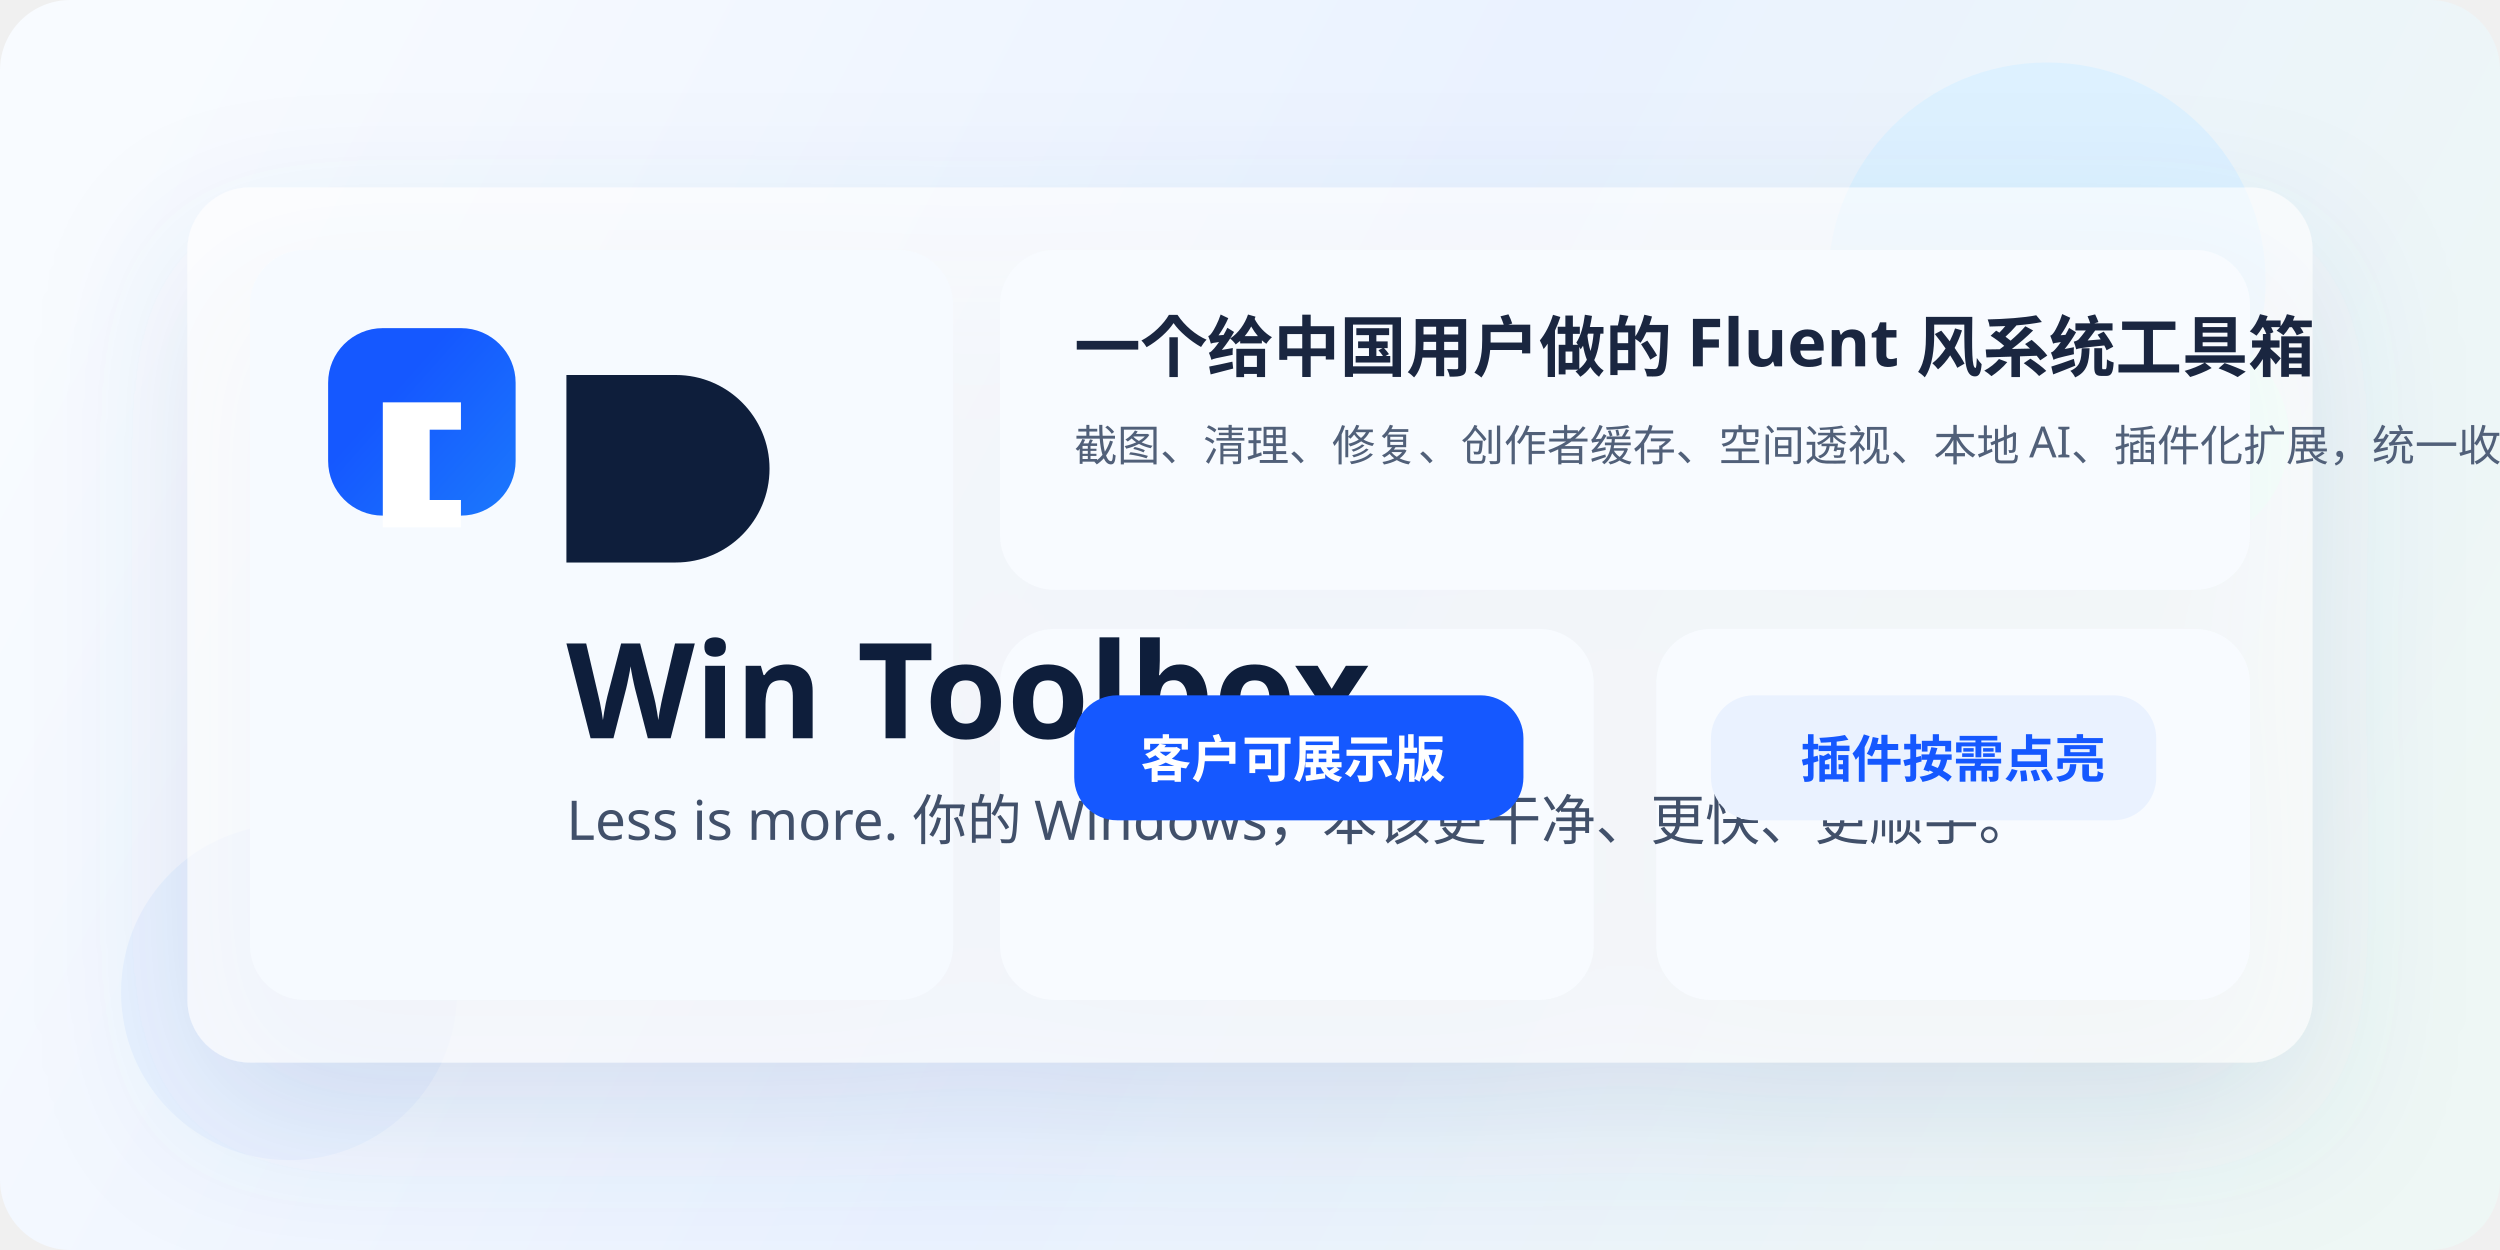
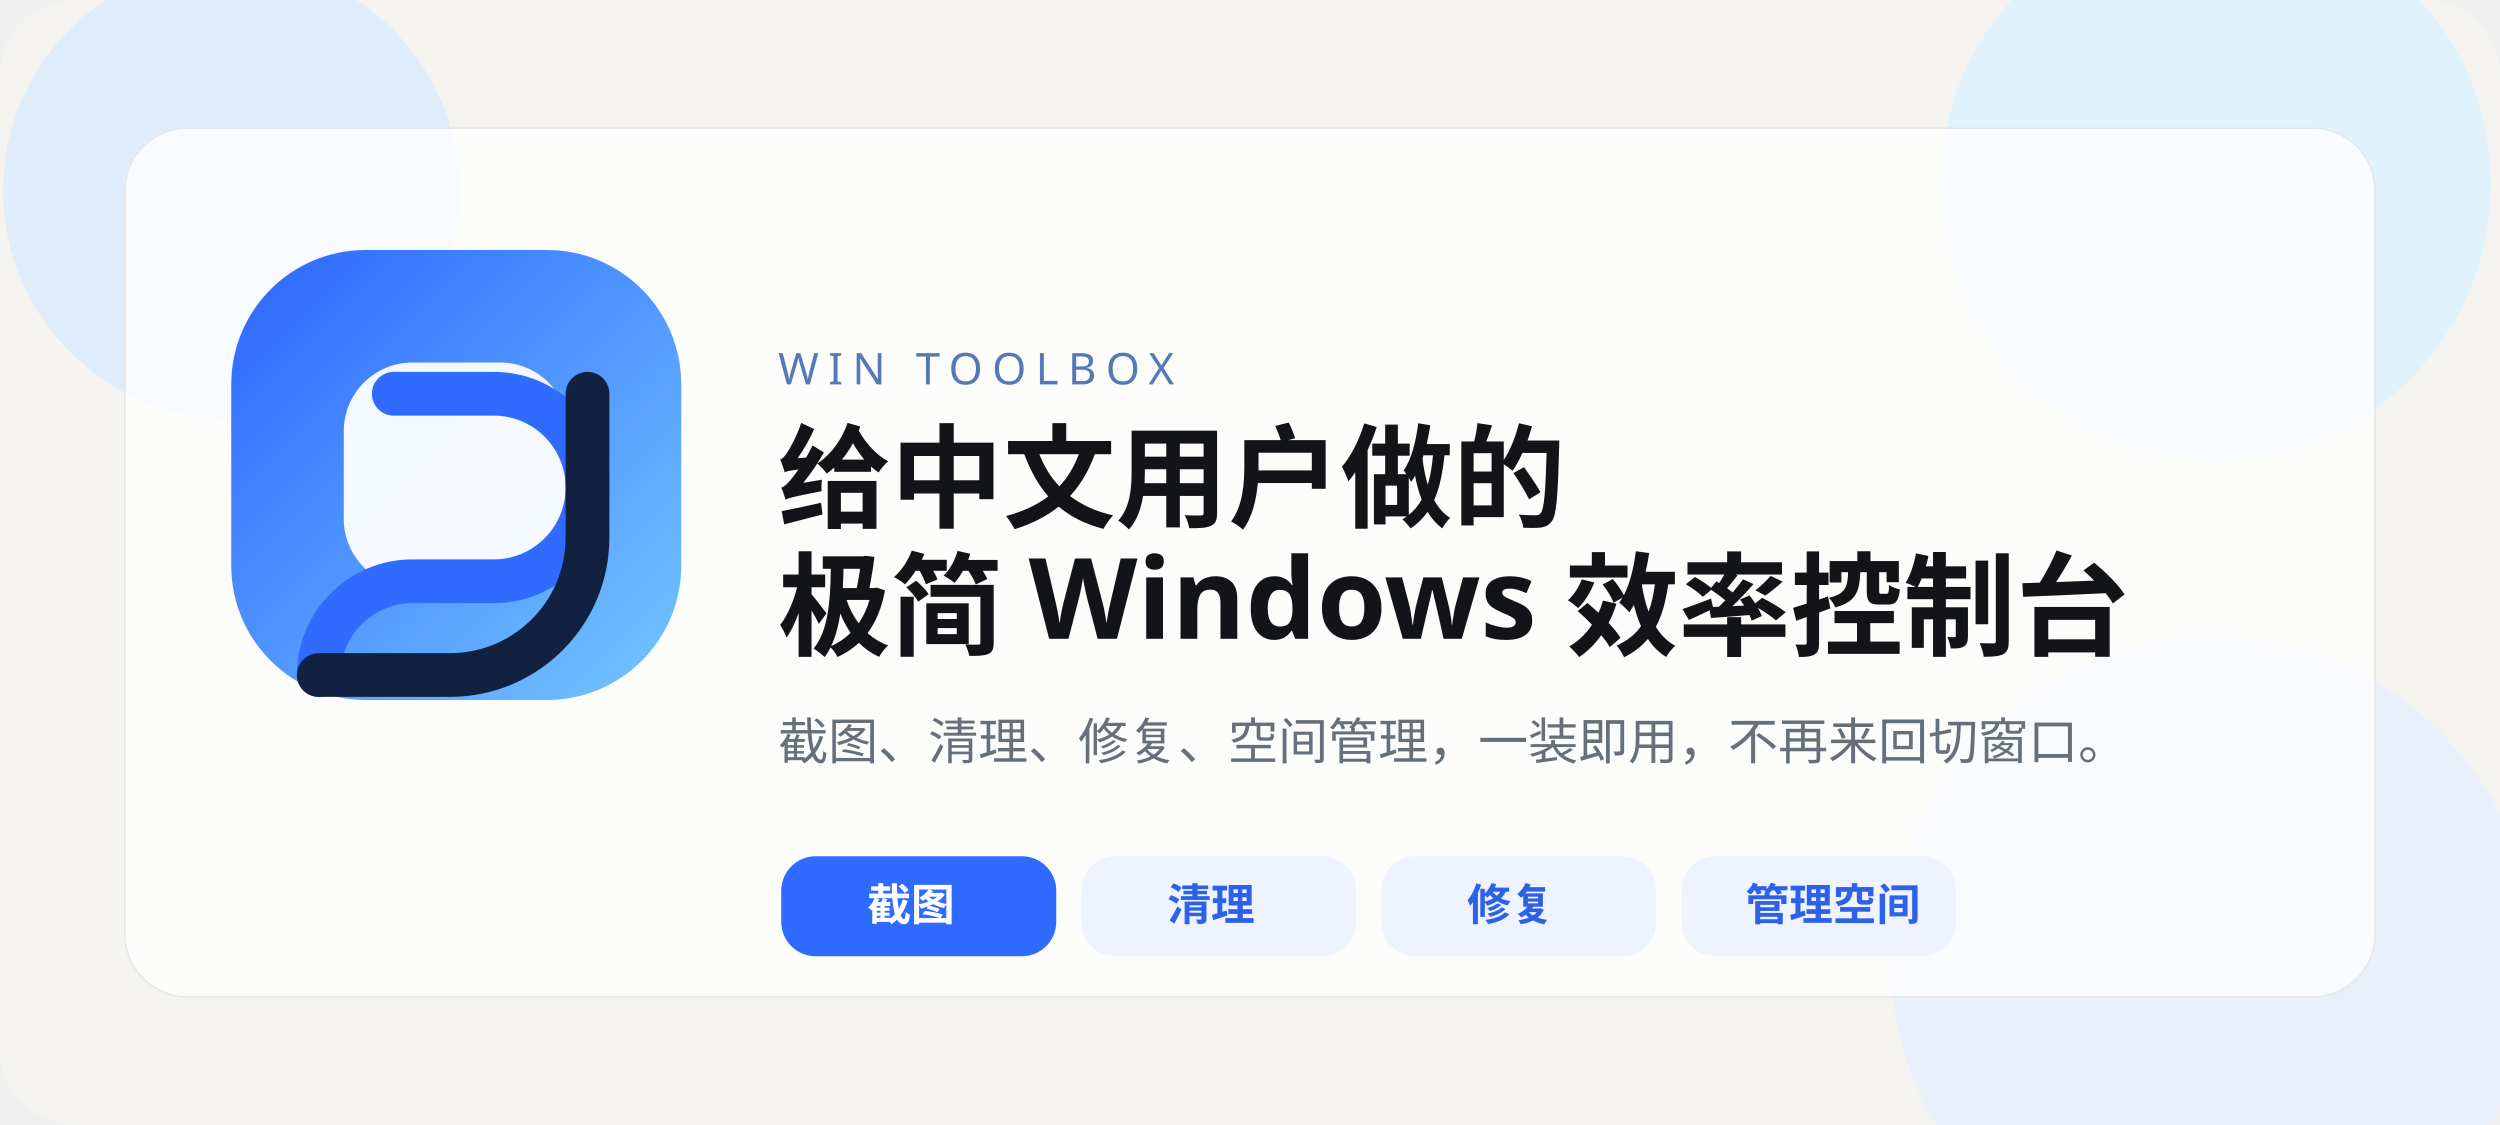
- <svg xmlns="http://www.w3.org/2000/svg" width="1280" height="640" viewBox="0 0 1280 640" fill="none">
+ <svg xmlns="http://www.w3.org/2000/svg" width="1600" height="720" viewBox="0 0 1600 720" fill="none">
+   <rect width="1600" height="720" rx="48" fill="#F4F3EF" />
+   <circle cx="148" cy="122" r="146" fill="#D9E9FF" fill-opacity="0.8" />
+   <circle cx="1418" cy="118" r="176" fill="#D9F2FF" fill-opacity="0.72" />
+   <circle cx="1416" cy="614" r="206" fill="#E8F0FF" fill-opacity="0.84" />
+   <rect x="80" y="82" width="1440" height="556" rx="40" fill="white" fill-opacity="0.76" stroke="#E6E7EB" />
+   <rect x="148" y="160" width="288" height="288" rx="86" fill="url(#appbg)" />
+   <rect x="220" y="232" width="144" height="144" rx="44" fill="#FFFFFF" fill-opacity="0.94" />
+   <path d="M252 252H316C349.137 252 376 278.863 376 312V312C376 345.137 349.137 372 316 372H264C230.863 372 204 398.863 204 432V432" stroke="#2F6BFF" stroke-width="28" stroke-linecap="round" />
+   <path d="M376 252V344C376 392.601 336.601 432 288 432H204" stroke="#12213F" stroke-width="28" stroke-linecap="round" />
+   <text x="498" y="246" fill="#5578B6" font-size="28" font-family="Segoe UI, HarmonyOS Sans SC, Microsoft YaHei UI, sans-serif" letter-spacing="6">WIN TOOLBOX</text>
+   <text x="498" y="332" fill="#121417" font-size="72" font-weight="700" font-family="Segoe UI, HarmonyOS Sans SC, Microsoft YaHei UI, sans-serif">给中文用户做的</text>
+   <text x="498" y="414" fill="#121417" font-size="72" font-weight="700" font-family="Segoe UI, HarmonyOS Sans SC, Microsoft YaHei UI, sans-serif">极简 Windows 效率控制台</text>
+   <text x="498" y="486" fill="#66707B" font-size="32" font-family="Segoe UI, HarmonyOS Sans SC, Microsoft YaHei UI, sans-serif">截图、清理、修复、空间管理，一装即用，不再来回切窗口。</text>
+   <rect x="500" y="548" width="176" height="64" rx="22" fill="#2F6BFF" />
+   <rect x="692" y="548" width="176" height="64" rx="22" fill="#EEF3FF" />
+   <rect x="884" y="548" width="176" height="64" rx="22" fill="#EEF3FF" />
+   <rect x="1076" y="548" width="176" height="64" rx="22" fill="#EEF3FF" />
+   <text x="555" y="589" fill="white" font-size="28" font-weight="600" font-family="Segoe UI, HarmonyOS Sans SC, Microsoft YaHei UI, sans-serif">截图</text>
+   <text x="747" y="589" fill="#2D62E8" font-size="28" font-weight="600" font-family="Segoe UI, HarmonyOS Sans SC, Microsoft YaHei UI, sans-serif">清理</text>
+   <text x="939" y="589" fill="#2D62E8" font-size="28" font-weight="600" font-family="Segoe UI, HarmonyOS Sans SC, Microsoft YaHei UI, sans-serif">修复</text>
+   <text x="1117" y="589" fill="#2D62E8" font-size="28" font-weight="600" font-family="Segoe UI, HarmonyOS Sans SC, Microsoft YaHei UI, sans-serif">管理空间</text>
  <defs>
-     <linearGradient id="bg" x1="84" y1="34" x2="1178" y2="612" gradientUnits="userSpaceOnUse">
-       <stop stop-color="#F8FBFF" />
-       <stop offset="0.5" stop-color="#EAF2FF" />
-       <stop offset="1" stop-color="#EEF7F5" />
+     <linearGradient id="appbg" x1="164" y1="176" x2="408" y2="420" gradientUnits="userSpaceOnUse">
+       <stop stop-color="#2F6BFF" />
+       <stop offset="1" stop-color="#6DBDFF" />
    </linearGradient>
-     <linearGradient id="accent" x1="230" y1="168" x2="478" y2="388" gradientUnits="userSpaceOnUse">
-       <stop stop-color="#1558FF" />
-       <stop offset="1" stop-color="#2CD0F5" />
-     </linearGradient>
-     <filter id="shadow" x="0" y="0" width="1280" height="640" filterUnits="userSpaceOnUse">
-       <feDropShadow dx="0" dy="30" stdDeviation="40" flood-color="#4A6BA6" flood-opacity="0.18" />
-     </filter>
  </defs>
-   <rect width="1280" height="640" rx="36" fill="url(#bg)" />
-   <circle cx="1048" cy="144" r="112" fill="#DDF1FF" />
-   <circle cx="1116" cy="224" r="56" fill="#E5FFF5" />
-   <circle cx="148" cy="508" r="86" fill="#E8F1FF" />
-   <g filter="url(#shadow)">
-     <rect x="96" y="96" width="1088" height="448" rx="32" fill="white" fill-opacity="0.62" />
-     <rect x="128" y="128" width="360" height="384" rx="28" fill="#F6FAFF" />
-     <rect x="512" y="128" width="640" height="174" rx="28" fill="#F8FBFF" />
-     <rect x="512" y="322" width="304" height="190" rx="28" fill="#F8FBFF" />
-     <rect x="848" y="322" width="304" height="190" rx="28" fill="#F8FBFF" />
-   </g>
-   <rect x="168" y="168" width="96" height="96" rx="28" fill="url(#accent)" />
-   <path d="M196 206H236V220H220V256H236V270H196V206Z" fill="white" />
-   <path d="M290 192H346C372.51 192 394 213.49 394 240V240C394 266.51 372.51 288 346 288H290V192Z" fill="#0E1E3B" />
-   <text x="290" y="378" fill="#0E1E3B" font-family="'Segoe UI Variable Display','Segoe UI',sans-serif" font-size="68" font-weight="700">Win Toolbox</text>
-   <text x="290" y="430" fill="#41506A" font-family="'Segoe UI Variable Text','Segoe UI',sans-serif" font-size="28">Less is more. 你的 Windows，本该更干净、更快、更顺手。</text>
-   <text x="550" y="190" fill="#1A2640" font-family="'Segoe UI Variable Display','Segoe UI',sans-serif" font-size="34" font-weight="700">一个给中国用户做的 Fluent 风系统工具箱</text>
-   <text x="550" y="236" fill="#516079" font-family="'Segoe UI Variable Text','Segoe UI',sans-serif" font-size="22">截图、清理、修复、创作者缓存、空间透视、本地 AI、插件化扩展，统一收进一个桌面控制台。</text>
-   <rect x="550" y="356" width="230" height="64" rx="22" fill="#1558FF" />
-   <text x="584" y="398" fill="white" font-family="'Segoe UI Variable Text','Segoe UI',sans-serif" font-size="26" font-weight="600">客户可展示版</text>
-   <rect x="876" y="356" width="228" height="64" rx="22" fill="#EAF2FF" />
-   <text x="922" y="398" fill="#1558FF" font-family="'Segoe UI Variable Text','Segoe UI',sans-serif" font-size="26" font-weight="600">插件按需点亮</text>
</svg>
